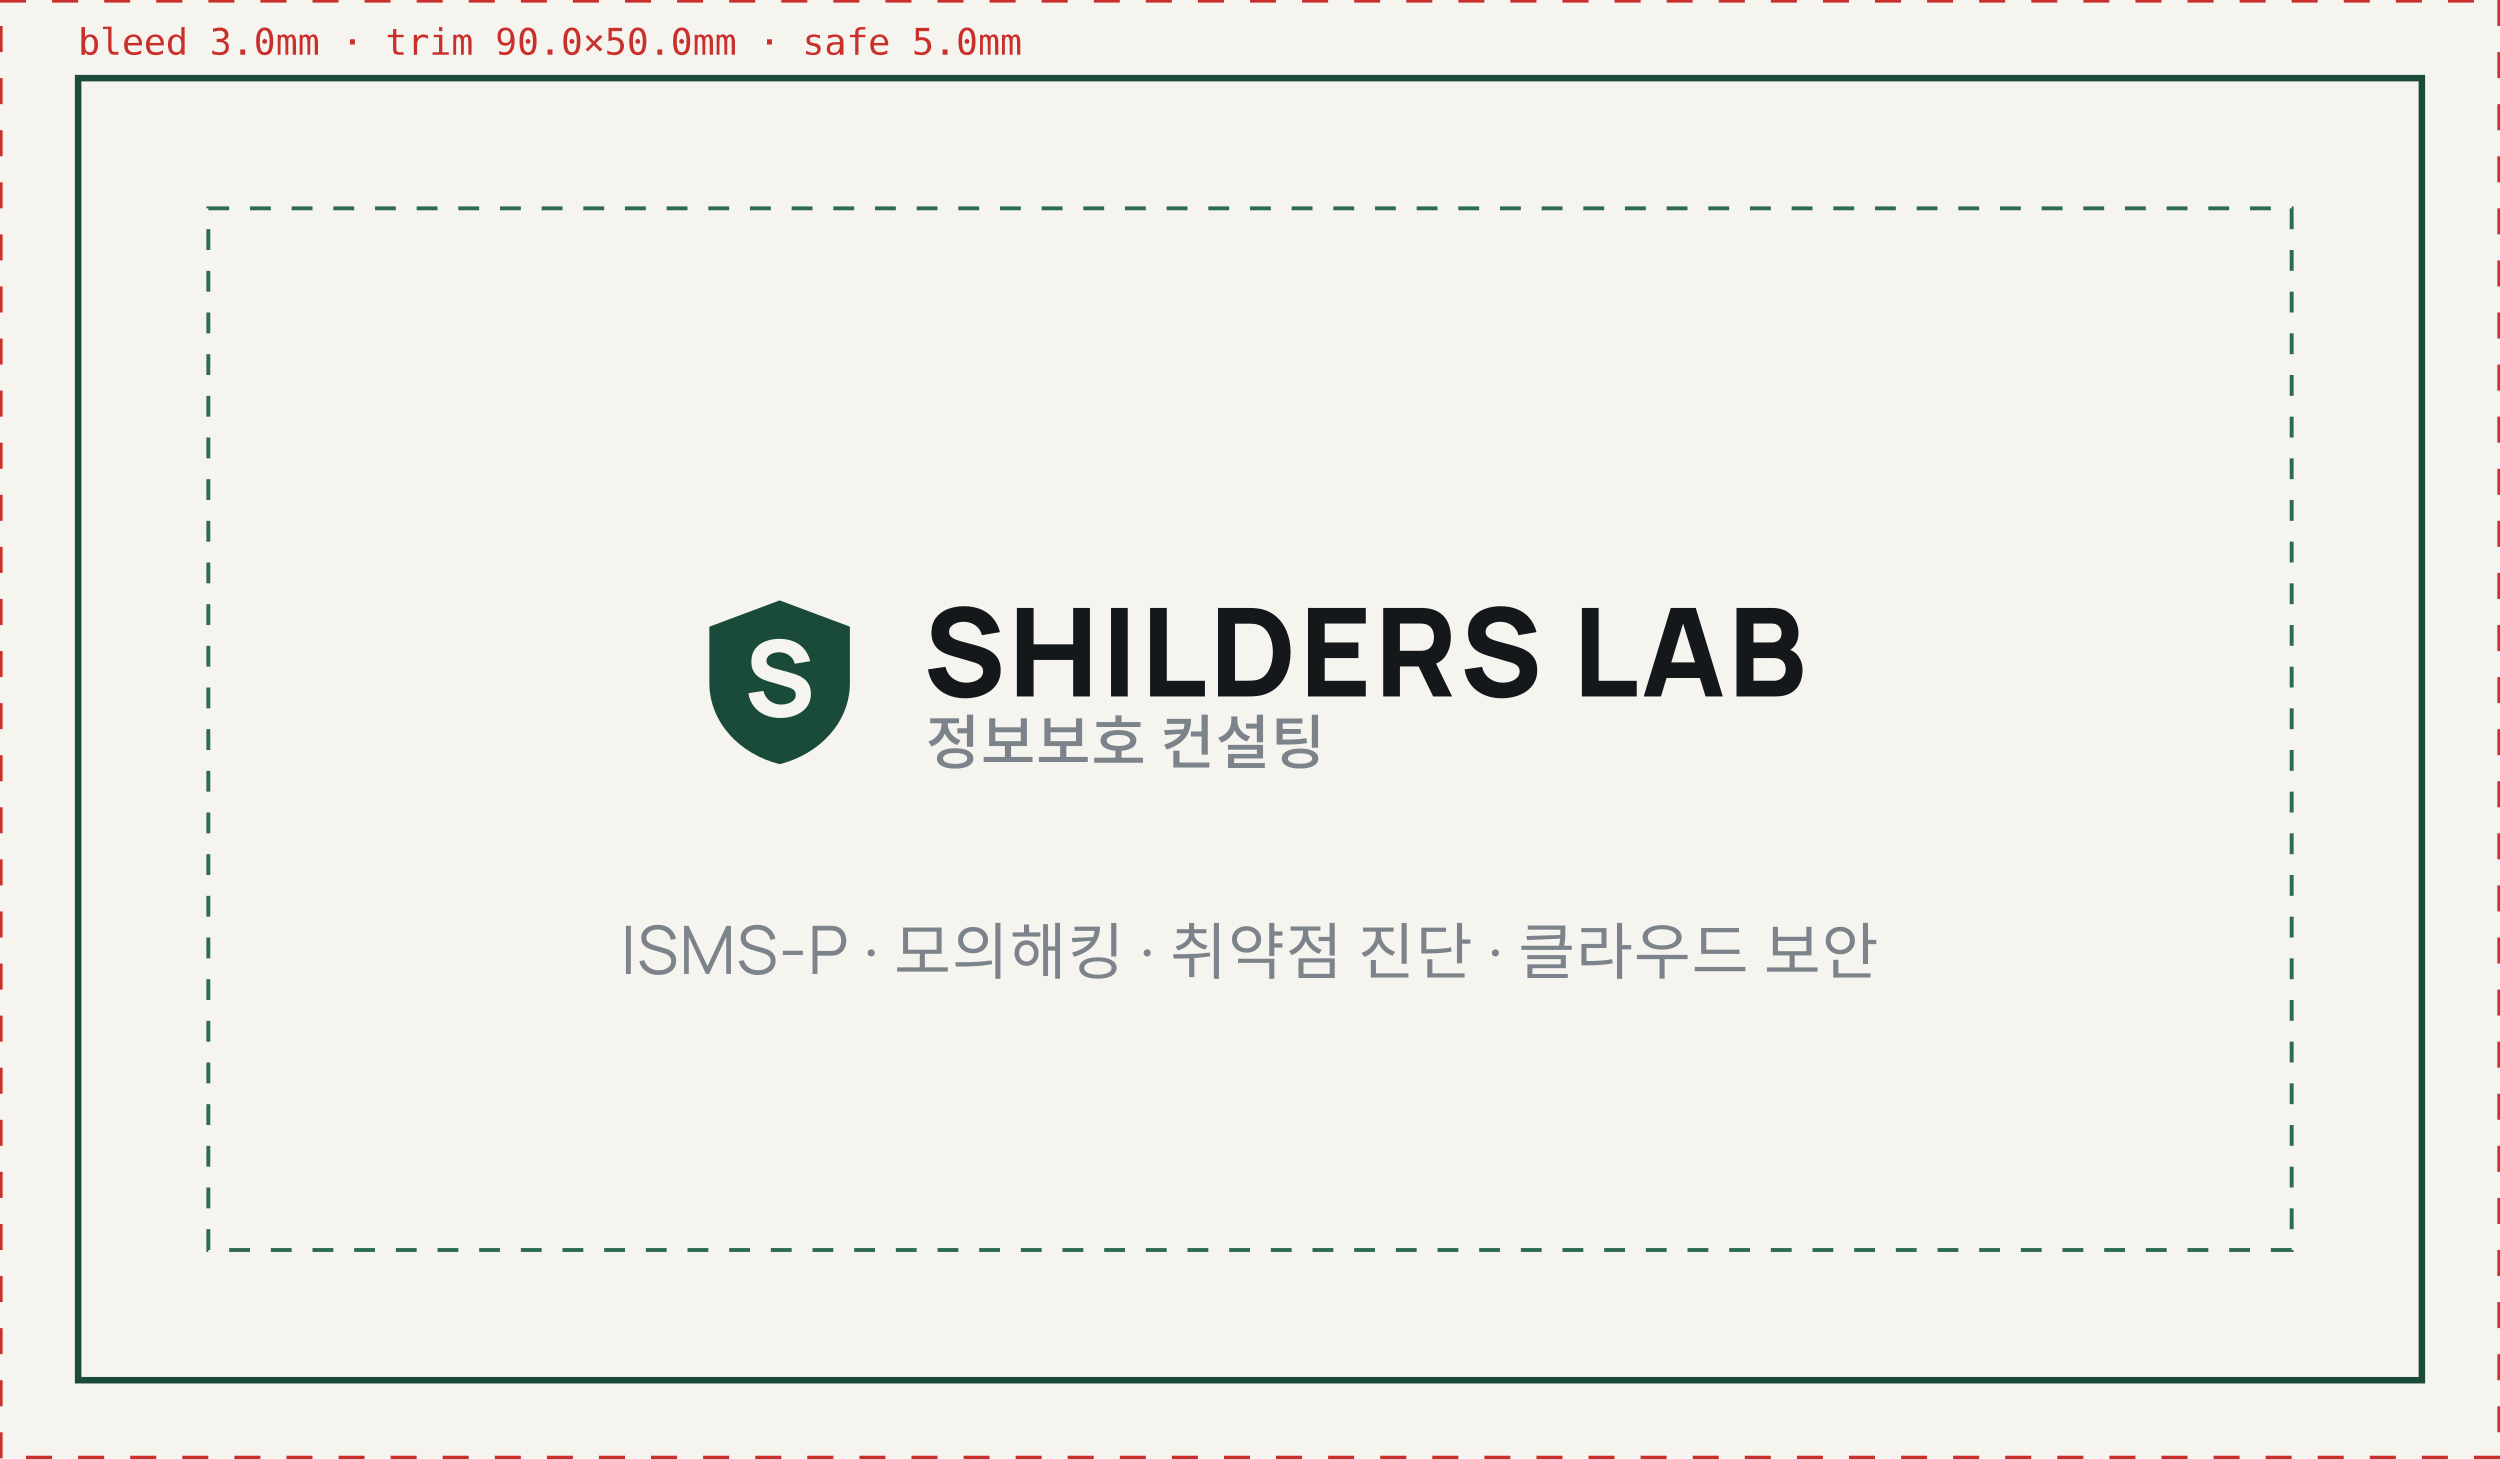
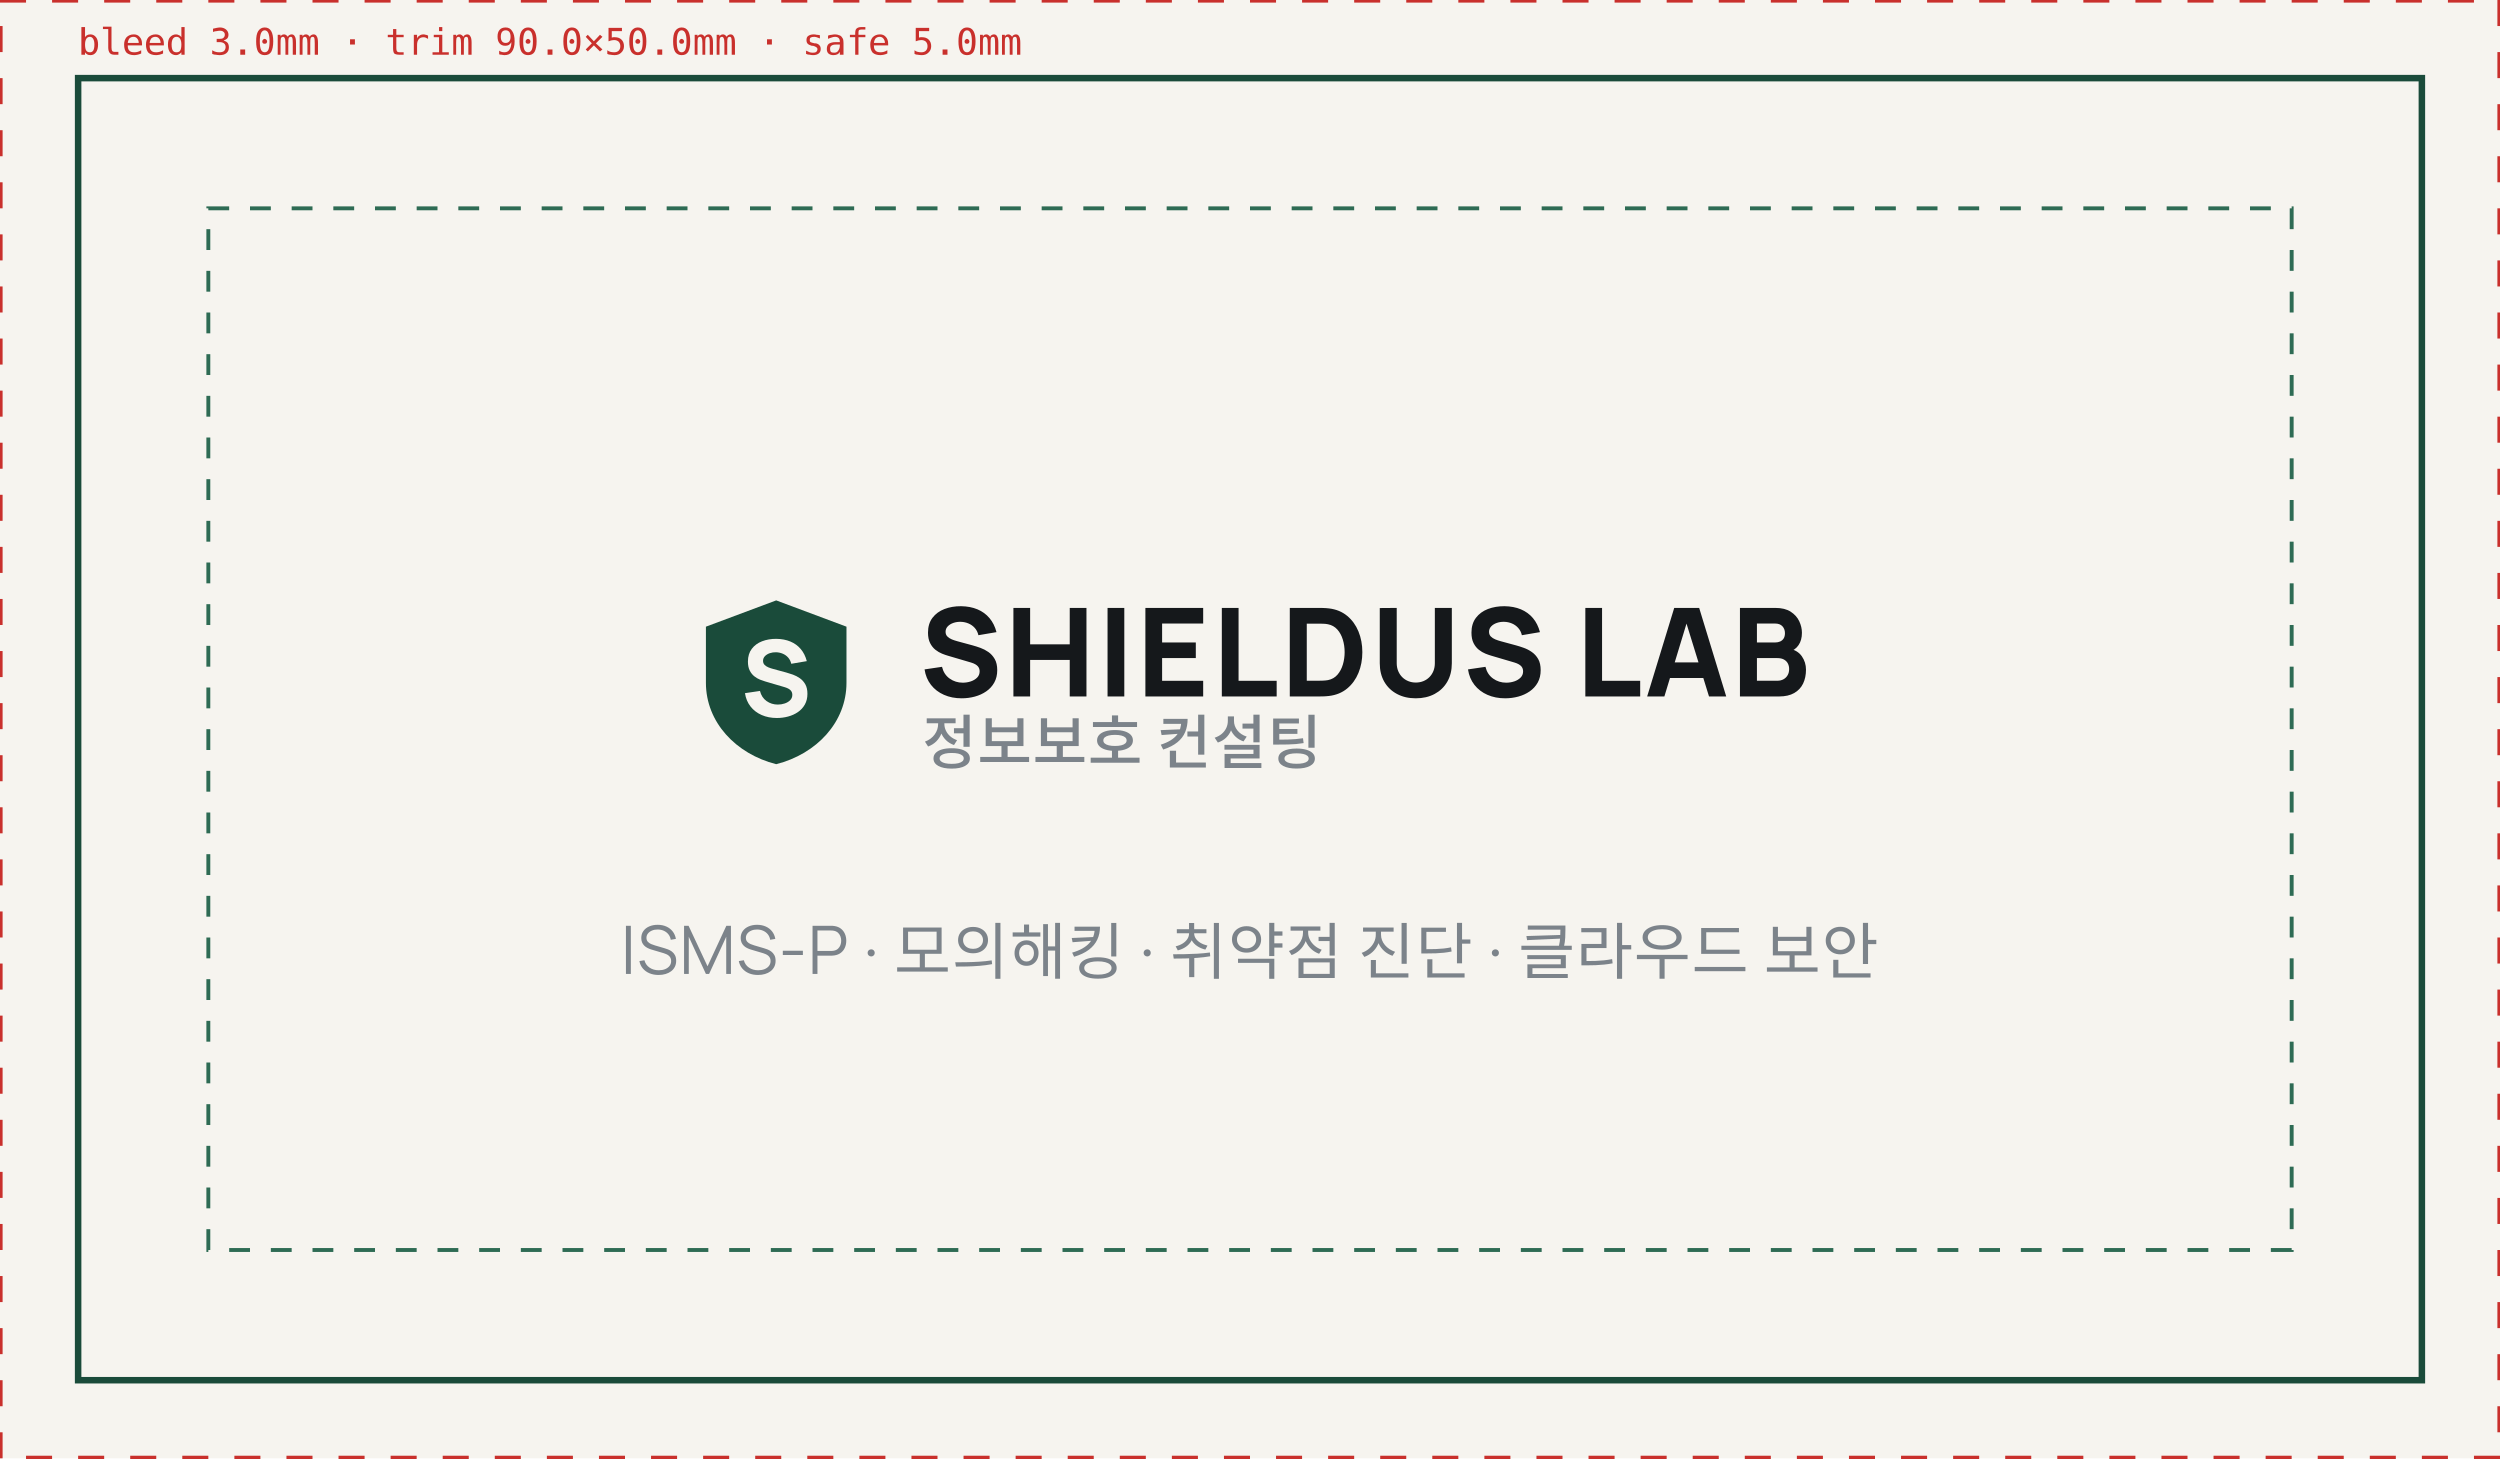
<svg xmlns="http://www.w3.org/2000/svg" width="96.0mm" height="56.0mm" viewBox="0 0 96.0 56.0">
  <rect width="96.0" height="56.0" fill="#F6F4EF" />
-   <g transform="translate(26.538 22.800) scale(0.10625)">
+   <g transform="translate(26.406 22.800) scale(0.10625)">
    <path d="M32 2.4 L57.4 11.9 V32.2 C57.4 46.4 46.6 57.9 32 61.6 C17.4 57.9 6.6 46.4 6.6 32.2 V11.9 Z M32.248 44.904Q29.193 44.904 26.739 43.825Q24.285 42.746 22.709 40.731Q21.134 38.717 20.714 35.928L26.137 35.126Q26.710 37.494 28.505 38.774Q30.300 40.053 32.592 40.053Q33.872 40.053 35.075 39.652Q36.278 39.251 37.051 38.468Q37.825 37.685 37.825 36.539Q37.825 36.119 37.701 35.728Q37.576 35.336 37.290 34.993Q37.003 34.649 36.478 34.343Q35.953 34.038 35.151 33.789L28.009 31.689Q27.207 31.460 26.147 31.039Q25.087 30.619 24.094 29.836Q23.101 29.053 22.442 27.764Q21.783 26.475 21.783 24.508Q21.783 21.739 23.177 19.906Q24.571 18.072 26.901 17.175Q29.231 16.277 32.057 16.296Q34.903 16.335 37.137 17.270Q39.372 18.206 40.880 19.992Q42.389 21.777 43.057 24.355L37.443 25.310Q37.137 23.973 36.316 23.057Q35.495 22.140 34.359 21.663Q33.222 21.185 31.981 21.147Q30.759 21.109 29.680 21.481Q28.601 21.854 27.923 22.560Q27.245 23.267 27.245 24.241Q27.245 25.138 27.799 25.702Q28.352 26.265 29.193 26.609Q30.033 26.953 30.911 27.182L35.686 28.480Q36.755 28.767 38.054 29.235Q39.352 29.703 40.546 30.533Q41.740 31.364 42.513 32.720Q43.286 34.076 43.286 36.157Q43.286 38.373 42.360 40.025Q41.434 41.677 39.868 42.756Q38.302 43.835 36.326 44.369Q34.349 44.904 32.248 44.904Z" fill="#1A4B3A" fill-rule="evenodd" />
  </g>
-   <path d="M37.061 26.815Q36.684 26.815 36.380 26.681Q36.077 26.548 35.882 26.299Q35.687 26.050 35.635 25.705L36.306 25.606Q36.377 25.899 36.599 26.057Q36.821 26.215 37.104 26.215Q37.262 26.215 37.411 26.166Q37.560 26.116 37.655 26.019Q37.751 25.922 37.751 25.781Q37.751 25.729 37.736 25.680Q37.720 25.632 37.685 25.589Q37.649 25.547 37.584 25.509Q37.520 25.471 37.420 25.441L36.537 25.181Q36.438 25.153 36.307 25.101Q36.176 25.049 36.053 24.952Q35.931 24.855 35.849 24.696Q35.768 24.536 35.768 24.293Q35.768 23.951 35.940 23.724Q36.112 23.497 36.400 23.386Q36.688 23.276 37.038 23.278Q37.390 23.283 37.666 23.398Q37.942 23.514 38.129 23.735Q38.315 23.956 38.398 24.274L37.704 24.392Q37.666 24.227 37.564 24.114Q37.463 24.000 37.322 23.941Q37.182 23.882 37.028 23.878Q36.877 23.873 36.744 23.919Q36.611 23.965 36.527 24.052Q36.443 24.140 36.443 24.260Q36.443 24.371 36.511 24.441Q36.580 24.510 36.684 24.553Q36.788 24.595 36.896 24.624L37.486 24.784Q37.619 24.820 37.779 24.878Q37.940 24.935 38.087 25.038Q38.235 25.141 38.331 25.308Q38.426 25.476 38.426 25.733Q38.426 26.007 38.312 26.212Q38.197 26.416 38.004 26.549Q37.810 26.683 37.566 26.749Q37.321 26.815 37.061 26.815Z M39.048 26.744V23.344H39.690V24.742H41.210V23.344H41.853V26.744H41.210V25.341H39.690V26.744Z M42.663 26.744V23.344H43.305V26.744Z M44.163 26.744V23.344H44.805V26.144H46.269V26.744Z M46.772 26.744V23.344H47.873Q47.913 23.344 48.038 23.346Q48.163 23.349 48.279 23.363Q48.689 23.412 48.975 23.649Q49.261 23.885 49.410 24.248Q49.558 24.612 49.558 25.044Q49.558 25.476 49.410 25.840Q49.261 26.203 48.975 26.439Q48.689 26.676 48.279 26.725Q48.163 26.739 48.038 26.742Q47.913 26.744 47.873 26.744ZM47.424 26.140H47.873Q47.936 26.140 48.045 26.136Q48.154 26.132 48.241 26.116Q48.463 26.071 48.603 25.908Q48.744 25.745 48.811 25.516Q48.878 25.287 48.878 25.044Q48.878 24.789 48.809 24.560Q48.739 24.331 48.597 24.173Q48.456 24.015 48.241 23.972Q48.154 23.953 48.045 23.951Q47.936 23.948 47.873 23.948H47.424Z M50.227 26.744V23.344H52.446V23.944H50.869V24.671H52.163V25.271H50.869V26.144H52.446V26.744Z M53.115 26.744V23.344H54.551Q54.600 23.344 54.684 23.348Q54.768 23.351 54.834 23.363Q55.139 23.410 55.333 23.564Q55.528 23.717 55.620 23.950Q55.712 24.182 55.712 24.468Q55.712 24.895 55.500 25.199Q55.287 25.502 54.834 25.573L54.551 25.592H53.757V26.744ZM55.032 26.744 54.362 25.360 55.023 25.233 55.760 26.744ZM53.757 24.992H54.522Q54.572 24.992 54.631 24.987Q54.690 24.983 54.740 24.968Q54.869 24.933 54.940 24.849Q55.011 24.765 55.038 24.663Q55.065 24.560 55.065 24.468Q55.065 24.376 55.038 24.273Q55.011 24.170 54.940 24.087Q54.869 24.003 54.740 23.967Q54.690 23.953 54.631 23.948Q54.572 23.944 54.522 23.944H53.757Z M57.665 26.815Q57.288 26.815 56.984 26.681Q56.681 26.548 56.486 26.299Q56.291 26.050 56.239 25.705L56.910 25.606Q56.981 25.899 57.203 26.057Q57.425 26.215 57.708 26.215Q57.866 26.215 58.015 26.166Q58.164 26.116 58.259 26.019Q58.355 25.922 58.355 25.781Q58.355 25.729 58.340 25.680Q58.324 25.632 58.289 25.589Q58.253 25.547 58.188 25.509Q58.124 25.471 58.024 25.441L57.141 25.181Q57.042 25.153 56.911 25.101Q56.780 25.049 56.657 24.952Q56.535 24.855 56.453 24.696Q56.372 24.536 56.372 24.293Q56.372 23.951 56.544 23.724Q56.716 23.497 57.004 23.386Q57.292 23.276 57.642 23.278Q57.994 23.283 58.270 23.398Q58.546 23.514 58.733 23.735Q58.919 23.956 59.002 24.274L58.308 24.392Q58.270 24.227 58.168 24.114Q58.067 24.000 57.926 23.941Q57.786 23.882 57.632 23.878Q57.481 23.873 57.348 23.919Q57.215 23.965 57.131 24.052Q57.047 24.140 57.047 24.260Q57.047 24.371 57.115 24.441Q57.184 24.510 57.288 24.553Q57.392 24.595 57.500 24.624L58.090 24.784Q58.223 24.820 58.383 24.878Q58.544 24.935 58.691 25.038Q58.839 25.141 58.935 25.308Q59.030 25.476 59.030 25.733Q59.030 26.007 58.916 26.212Q58.801 26.416 58.608 26.549Q58.414 26.683 58.170 26.749Q57.925 26.815 57.665 26.815Z M60.745 26.744V23.344H61.388V26.144H62.851V26.744Z M63.119 26.744 64.158 23.344H65.116L66.155 26.744H65.494L64.568 23.745H64.691L63.780 26.744ZM63.742 26.036V25.436H65.536V26.036Z M66.682 26.744V23.344H68.042Q68.406 23.344 68.630 23.489Q68.854 23.634 68.958 23.854Q69.062 24.074 69.062 24.298Q69.062 24.584 68.933 24.772Q68.805 24.961 68.580 25.025V24.907Q68.899 24.973 69.059 25.202Q69.218 25.431 69.218 25.715Q69.218 26.019 69.106 26.251Q68.994 26.482 68.765 26.613Q68.536 26.744 68.188 26.744ZM67.334 26.140H68.122Q68.252 26.140 68.354 26.084Q68.455 26.029 68.513 25.928Q68.571 25.828 68.571 25.691Q68.571 25.571 68.521 25.476Q68.472 25.382 68.371 25.326Q68.271 25.271 68.122 25.271H67.334ZM67.334 24.671H68.033Q68.141 24.671 68.226 24.633Q68.311 24.595 68.361 24.516Q68.410 24.437 68.410 24.312Q68.410 24.156 68.314 24.050Q68.217 23.944 68.033 23.944H67.334Z" fill="#15181B" />
-   <path d="M36.764 27.964H37.199V28.159H36.764ZM37.129 27.444H37.368V28.676H37.129ZM36.678 28.732Q36.895 28.732 37.051 28.778Q37.207 28.824 37.291 28.912Q37.376 28.999 37.376 29.124Q37.376 29.310 37.189 29.413Q37.002 29.515 36.678 29.515Q36.353 29.515 36.166 29.413Q35.978 29.310 35.978 29.124Q35.978 28.999 36.063 28.912Q36.147 28.824 36.305 28.778Q36.462 28.732 36.678 28.732ZM36.678 28.914Q36.531 28.914 36.427 28.938Q36.324 28.963 36.269 29.009Q36.215 29.055 36.215 29.124Q36.215 29.191 36.269 29.237Q36.324 29.284 36.427 29.308Q36.531 29.332 36.678 29.332Q36.824 29.332 36.927 29.308Q37.030 29.284 37.085 29.237Q37.139 29.191 37.139 29.124Q37.139 29.055 37.085 29.009Q37.030 28.963 36.927 28.938Q36.824 28.914 36.678 28.914ZM36.156 27.651H36.351V27.803Q36.351 27.996 36.282 28.168Q36.214 28.340 36.084 28.470Q35.955 28.599 35.771 28.666L35.650 28.477Q35.772 28.435 35.866 28.364Q35.960 28.293 36.025 28.203Q36.090 28.113 36.123 28.010Q36.156 27.908 36.156 27.803ZM36.205 27.651H36.397V27.802Q36.397 27.930 36.453 28.052Q36.509 28.175 36.619 28.271Q36.728 28.368 36.884 28.423L36.766 28.610Q36.587 28.547 36.462 28.425Q36.336 28.303 36.271 28.142Q36.205 27.980 36.205 27.802ZM35.719 27.583H36.828V27.774H35.719Z M37.772 29.067H39.649V29.262H37.772ZM38.589 28.594H38.825V29.118H38.589ZM37.983 27.582H38.219V27.929H39.198V27.582H39.433V28.650H37.983ZM38.219 28.119V28.459H39.198V28.119Z M39.894 29.067H41.771V29.262H39.894ZM40.710 28.594H40.947V29.118H40.710ZM40.104 27.582H40.340V27.929H41.319V27.582H41.554V28.650H40.104ZM40.340 28.119V28.459H41.319V28.119Z M42.102 27.727H43.795V27.918H42.102ZM42.015 29.095H43.892V29.289H42.015ZM42.831 28.791H43.068V29.171H42.831ZM42.948 28.034Q43.160 28.034 43.315 28.081Q43.469 28.129 43.553 28.217Q43.636 28.306 43.636 28.432Q43.636 28.558 43.553 28.648Q43.469 28.738 43.315 28.785Q43.160 28.833 42.947 28.833Q42.736 28.833 42.581 28.785Q42.427 28.738 42.343 28.648Q42.260 28.558 42.260 28.432Q42.260 28.306 42.343 28.217Q42.427 28.129 42.581 28.081Q42.736 28.034 42.948 28.034ZM42.948 28.219Q42.807 28.219 42.707 28.244Q42.606 28.269 42.553 28.316Q42.500 28.363 42.500 28.433Q42.500 28.501 42.553 28.548Q42.606 28.596 42.707 28.620Q42.807 28.645 42.948 28.645Q43.090 28.645 43.189 28.620Q43.288 28.596 43.342 28.548Q43.395 28.501 43.395 28.433Q43.395 28.363 43.342 28.316Q43.288 28.269 43.189 28.244Q43.090 28.219 42.948 28.219ZM42.831 27.471H43.068V27.845H42.831Z M45.729 28.088H46.175V28.282H45.729ZM45.492 27.605H45.737Q45.737 27.885 45.644 28.109Q45.551 28.334 45.345 28.502Q45.139 28.671 44.799 28.783L44.705 28.596Q44.927 28.525 45.078 28.432Q45.229 28.340 45.320 28.226Q45.411 28.112 45.452 27.979Q45.492 27.846 45.492 27.696ZM44.806 27.605H45.640V27.797H44.806ZM45.506 28.003V28.168L44.737 28.226L44.702 28.037ZM46.141 27.443H46.379V28.978H46.141ZM45.055 29.281H46.438V29.474H45.055ZM45.055 28.827H45.293V29.400H45.055Z M47.844 27.786H48.366V27.978H47.844ZM48.262 27.444H48.501V28.505H48.262ZM47.151 28.602H48.501V29.126H47.390V29.415H47.156V28.951H48.266V28.788H47.151ZM47.156 29.303H48.570V29.490H47.156ZM47.281 27.509H47.474V27.682Q47.474 27.874 47.407 28.041Q47.339 28.208 47.212 28.330Q47.084 28.452 46.899 28.514L46.776 28.328Q46.939 28.274 47.051 28.177Q47.164 28.079 47.222 27.952Q47.281 27.824 47.281 27.682ZM47.325 27.509H47.517V27.682Q47.517 27.779 47.550 27.871Q47.582 27.963 47.645 28.044Q47.708 28.125 47.799 28.187Q47.890 28.248 48.007 28.286L47.883 28.470Q47.707 28.410 47.582 28.293Q47.457 28.176 47.391 28.019Q47.325 27.862 47.325 27.682Z M49.021 28.402H49.193Q49.413 28.402 49.577 28.398Q49.741 28.395 49.882 28.382Q50.023 28.370 50.167 28.348L50.191 28.535Q50.043 28.559 49.898 28.572Q49.754 28.584 49.585 28.588Q49.416 28.592 49.193 28.592H49.021ZM49.021 27.591H50.012V27.781H49.257V28.487H49.021ZM49.182 27.994H49.953V28.180H49.182ZM50.374 27.445H50.613V28.713H50.374ZM49.921 28.744Q50.139 28.744 50.296 28.790Q50.453 28.836 50.538 28.921Q50.623 29.006 50.623 29.128Q50.623 29.311 50.435 29.412Q50.247 29.513 49.921 29.513Q49.595 29.513 49.408 29.412Q49.221 29.311 49.221 29.128Q49.221 28.946 49.408 28.845Q49.595 28.744 49.921 28.744ZM49.921 28.928Q49.775 28.928 49.670 28.951Q49.565 28.974 49.511 29.019Q49.457 29.063 49.457 29.128Q49.457 29.193 49.511 29.238Q49.565 29.283 49.670 29.306Q49.775 29.329 49.921 29.329Q50.069 29.329 50.173 29.306Q50.276 29.283 50.331 29.238Q50.386 29.193 50.386 29.128Q50.386 29.063 50.331 29.019Q50.276 28.974 50.173 28.951Q50.069 28.928 49.921 28.928Z" fill="#7C838A" />
+   <path d="M36.929 26.815Q36.551 26.815 36.248 26.681Q35.944 26.548 35.750 26.299Q35.555 26.050 35.503 25.705L36.173 25.606Q36.244 25.899 36.466 26.057Q36.688 26.215 36.971 26.215Q37.130 26.215 37.278 26.166Q37.427 26.116 37.523 26.019Q37.618 25.922 37.618 25.781Q37.618 25.729 37.603 25.680Q37.588 25.632 37.552 25.589Q37.517 25.547 37.452 25.509Q37.387 25.471 37.288 25.441L36.405 25.181Q36.306 25.153 36.175 25.101Q36.044 25.049 35.921 24.952Q35.798 24.855 35.717 24.696Q35.635 24.536 35.635 24.293Q35.635 23.951 35.807 23.724Q35.980 23.497 36.268 23.386Q36.556 23.276 36.905 23.278Q37.257 23.283 37.533 23.398Q37.810 23.514 37.996 23.735Q38.183 23.956 38.265 24.274L37.571 24.392Q37.533 24.227 37.432 24.114Q37.330 24.000 37.190 23.941Q37.049 23.882 36.896 23.878Q36.745 23.873 36.611 23.919Q36.478 23.965 36.394 24.052Q36.310 24.140 36.310 24.260Q36.310 24.371 36.379 24.441Q36.447 24.510 36.551 24.553Q36.655 24.595 36.764 24.624L37.354 24.784Q37.486 24.820 37.647 24.878Q37.807 24.935 37.955 25.038Q38.102 25.141 38.198 25.308Q38.294 25.476 38.294 25.733Q38.294 26.007 38.179 26.212Q38.065 26.416 37.871 26.549Q37.677 26.683 37.433 26.749Q37.189 26.815 36.929 26.815Z M38.915 26.744V23.344H39.557V24.742H41.078V23.344H41.720V26.744H41.078V25.341H39.557V26.744Z M42.530 26.744V23.344H43.173V26.744Z M43.983 26.744V23.344H46.202V23.944H44.625V24.671H45.919V25.271H44.625V26.144H46.202V26.744Z M46.918 26.744V23.344H47.561V26.144H49.024V26.744Z M49.528 26.744V23.344H50.628Q50.668 23.344 50.793 23.346Q50.919 23.349 51.034 23.363Q51.445 23.412 51.731 23.649Q52.016 23.885 52.165 24.248Q52.314 24.612 52.314 25.044Q52.314 25.476 52.165 25.840Q52.016 26.203 51.731 26.439Q51.445 26.676 51.034 26.725Q50.919 26.739 50.793 26.742Q50.668 26.744 50.628 26.744ZM50.180 26.140H50.628Q50.692 26.140 50.801 26.136Q50.909 26.132 50.996 26.116Q51.218 26.071 51.359 25.908Q51.499 25.745 51.567 25.516Q51.634 25.287 51.634 25.044Q51.634 24.789 51.564 24.560Q51.495 24.331 51.353 24.173Q51.211 24.015 50.996 23.972Q50.909 23.953 50.801 23.951Q50.692 23.948 50.628 23.948H50.180Z M54.366 26.815Q53.955 26.815 53.644 26.648Q53.332 26.482 53.157 26.180Q52.983 25.877 52.983 25.469V23.349L53.634 23.344V25.464Q53.634 25.632 53.691 25.769Q53.748 25.906 53.848 26.005Q53.948 26.104 54.082 26.157Q54.215 26.210 54.366 26.210Q54.522 26.210 54.656 26.156Q54.789 26.102 54.888 26.003Q54.987 25.903 55.043 25.767Q55.098 25.630 55.098 25.464V23.344H55.750V25.469Q55.750 25.877 55.575 26.180Q55.400 26.482 55.089 26.648Q54.777 26.815 54.366 26.815Z M57.797 26.815Q57.420 26.815 57.116 26.681Q56.813 26.548 56.618 26.299Q56.423 26.050 56.371 25.705L57.042 25.606Q57.113 25.899 57.335 26.057Q57.557 26.215 57.840 26.215Q57.998 26.215 58.147 26.166Q58.296 26.116 58.391 26.019Q58.487 25.922 58.487 25.781Q58.487 25.729 58.472 25.680Q58.456 25.632 58.421 25.589Q58.385 25.547 58.320 25.509Q58.255 25.471 58.156 25.441L57.273 25.181Q57.174 25.153 57.043 25.101Q56.912 25.049 56.789 24.952Q56.666 24.855 56.585 24.696Q56.504 24.536 56.504 24.293Q56.504 23.951 56.676 23.724Q56.848 23.497 57.136 23.386Q57.424 23.276 57.774 23.278Q58.126 23.283 58.402 23.398Q58.678 23.514 58.865 23.735Q59.051 23.956 59.134 24.274L58.440 24.392Q58.402 24.227 58.300 24.114Q58.199 24.000 58.058 23.941Q57.918 23.882 57.764 23.878Q57.613 23.873 57.480 23.919Q57.346 23.965 57.263 24.052Q57.179 24.140 57.179 24.260Q57.179 24.371 57.247 24.441Q57.316 24.510 57.420 24.553Q57.524 24.595 57.632 24.624L58.222 24.784Q58.355 24.820 58.515 24.878Q58.676 24.935 58.823 25.038Q58.971 25.141 59.067 25.308Q59.162 25.476 59.162 25.733Q59.162 26.007 59.048 26.212Q58.933 26.416 58.740 26.549Q58.546 26.683 58.302 26.749Q58.057 26.815 57.797 26.815Z M60.877 26.744V23.344H61.519V26.144H62.983V26.744Z M63.251 26.744 64.290 23.344H65.248L66.287 26.744H65.626L64.700 23.745H64.823L63.912 26.744ZM63.874 26.036V25.436H65.668V26.036Z M66.814 26.744V23.344H68.174Q68.538 23.344 68.762 23.489Q68.986 23.634 69.090 23.854Q69.194 24.074 69.194 24.298Q69.194 24.584 69.065 24.772Q68.937 24.961 68.712 25.025V24.907Q69.031 24.973 69.191 25.202Q69.350 25.431 69.350 25.715Q69.350 26.019 69.238 26.251Q69.126 26.482 68.897 26.613Q68.668 26.744 68.320 26.744ZM67.466 26.140H68.254Q68.384 26.140 68.486 26.084Q68.587 26.029 68.645 25.928Q68.703 25.828 68.703 25.691Q68.703 25.571 68.653 25.476Q68.604 25.382 68.503 25.326Q68.403 25.271 68.254 25.271H67.466ZM67.466 24.671H68.165Q68.273 24.671 68.358 24.633Q68.443 24.595 68.493 24.516Q68.542 24.437 68.542 24.312Q68.542 24.156 68.446 24.050Q68.349 23.944 68.165 23.944H67.466Z" fill="#15181B" />
+   <path d="M36.632 27.964H37.066V28.159H36.632ZM36.997 27.444H37.235V28.676H36.997ZM36.545 28.732Q36.762 28.732 36.918 28.778Q37.074 28.824 37.159 28.912Q37.243 28.999 37.243 29.124Q37.243 29.310 37.056 29.413Q36.869 29.515 36.545 29.515Q36.221 29.515 36.033 29.413Q35.846 29.310 35.846 29.124Q35.846 28.999 35.930 28.912Q36.015 28.824 36.172 28.778Q36.329 28.732 36.545 28.732ZM36.545 28.914Q36.398 28.914 36.295 28.938Q36.192 28.963 36.137 29.009Q36.082 29.055 36.082 29.124Q36.082 29.191 36.137 29.237Q36.192 29.284 36.295 29.308Q36.398 29.332 36.545 29.332Q36.692 29.332 36.795 29.308Q36.897 29.284 36.952 29.237Q37.007 29.191 37.007 29.124Q37.007 29.055 36.952 29.009Q36.897 28.963 36.795 28.938Q36.692 28.914 36.545 28.914ZM36.024 27.651H36.218V27.803Q36.218 27.996 36.150 28.168Q36.081 28.340 35.952 28.470Q35.822 28.599 35.639 28.666L35.518 28.477Q35.639 28.435 35.733 28.364Q35.827 28.293 35.892 28.203Q35.957 28.113 35.991 28.010Q36.024 27.908 36.024 27.803ZM36.072 27.651H36.264V27.802Q36.264 27.930 36.321 28.052Q36.377 28.175 36.486 28.271Q36.596 28.368 36.752 28.423L36.634 28.610Q36.455 28.547 36.329 28.425Q36.204 28.303 36.138 28.142Q36.072 27.980 36.072 27.802ZM35.586 27.583H36.695V27.774H35.586Z M37.640 29.067H39.517V29.262H37.640ZM38.456 28.594H38.693V29.118H38.456ZM37.850 27.582H38.086V27.929H39.066V27.582H39.301V28.650H37.850ZM38.086 28.119V28.459H39.066V28.119Z M39.761 29.067H41.638V29.262H39.761ZM40.578 28.594H40.814V29.118H40.578ZM39.971 27.582H40.208V27.929H41.187V27.582H41.422V28.650H39.971ZM40.208 28.119V28.459H41.187V28.119Z M41.969 27.727H43.663V27.918H41.969ZM41.882 29.095H43.759V29.289H41.882ZM42.699 28.791H42.935V29.171H42.699ZM42.816 28.034Q43.028 28.034 43.182 28.081Q43.336 28.129 43.420 28.217Q43.504 28.306 43.504 28.432Q43.504 28.558 43.420 28.648Q43.336 28.738 43.182 28.785Q43.028 28.833 42.815 28.833Q42.603 28.833 42.449 28.785Q42.294 28.738 42.211 28.648Q42.127 28.558 42.127 28.432Q42.127 28.306 42.211 28.217Q42.294 28.129 42.449 28.081Q42.603 28.034 42.816 28.034ZM42.815 28.219Q42.675 28.219 42.574 28.244Q42.474 28.269 42.421 28.316Q42.368 28.363 42.368 28.433Q42.368 28.501 42.421 28.548Q42.474 28.596 42.574 28.620Q42.675 28.645 42.815 28.645Q42.957 28.645 43.057 28.620Q43.156 28.596 43.209 28.548Q43.262 28.501 43.262 28.433Q43.262 28.363 43.209 28.316Q43.156 28.269 43.057 28.244Q42.957 28.219 42.815 28.219ZM42.699 27.471H42.935V27.845H42.699Z M45.596 28.088H46.043V28.282H45.596ZM45.360 27.605H45.605Q45.605 27.885 45.512 28.109Q45.419 28.334 45.213 28.502Q45.007 28.671 44.667 28.783L44.573 28.596Q44.794 28.525 44.945 28.432Q45.096 28.340 45.187 28.226Q45.279 28.112 45.319 27.979Q45.360 27.846 45.360 27.696ZM44.673 27.605H45.508V27.797H44.673ZM45.374 28.003V28.168L44.605 28.226L44.569 28.037ZM46.008 27.443H46.247V28.978H46.008ZM44.922 29.281H46.305V29.474H44.922ZM44.922 28.827H45.161V29.400H44.922Z M47.712 27.786H48.233V27.978H47.712ZM48.130 27.444H48.368V28.505H48.130ZM47.019 28.602H48.368V29.126H47.257V29.415H47.023V28.951H48.133V28.788H47.019ZM47.023 29.303H48.437V29.490H47.023ZM47.149 27.509H47.342V27.682Q47.342 27.874 47.274 28.041Q47.207 28.208 47.079 28.330Q46.951 28.452 46.766 28.514L46.643 28.328Q46.806 28.274 46.919 28.177Q47.031 28.079 47.090 27.952Q47.149 27.824 47.149 27.682ZM47.193 27.509H47.385V27.682Q47.385 27.779 47.417 27.871Q47.450 27.963 47.513 28.044Q47.576 28.125 47.667 28.187Q47.758 28.248 47.874 28.286L47.751 28.470Q47.575 28.410 47.450 28.293Q47.324 28.176 47.259 28.019Q47.193 27.862 47.193 27.682Z M48.889 28.402H49.061Q49.280 28.402 49.444 28.398Q49.609 28.395 49.750 28.382Q49.890 28.370 50.035 28.348L50.059 28.535Q49.910 28.559 49.766 28.572Q49.621 28.584 49.453 28.588Q49.284 28.592 49.061 28.592H48.889ZM48.889 27.591H49.879V27.781H49.125V28.487H48.889ZM49.050 27.994H49.821V28.180H49.050ZM50.242 27.445H50.481V28.713H50.242ZM49.789 28.744Q50.006 28.744 50.164 28.790Q50.321 28.836 50.406 28.921Q50.491 29.006 50.491 29.128Q50.491 29.311 50.303 29.412Q50.115 29.513 49.789 29.513Q49.463 29.513 49.275 29.412Q49.088 29.311 49.088 29.128Q49.088 28.946 49.275 28.845Q49.463 28.744 49.789 28.744ZM49.789 28.928Q49.642 28.928 49.537 28.951Q49.433 28.974 49.379 29.019Q49.324 29.063 49.324 29.128Q49.324 29.193 49.379 29.238Q49.433 29.283 49.537 29.306Q49.642 29.329 49.789 29.329Q49.937 29.329 50.040 29.306Q50.144 29.283 50.199 29.238Q50.253 29.193 50.253 29.128Q50.253 29.063 50.199 29.019Q50.144 28.974 50.040 28.951Q49.937 28.928 49.789 28.928Z" fill="#7C838A" />
  <path d="M24.036 37.400V35.550H24.224V37.400Z M25.289 37.439Q25.096 37.439 24.941 37.374Q24.786 37.309 24.685 37.189Q24.584 37.069 24.553 36.905L24.746 36.873Q24.792 37.053 24.941 37.155Q25.090 37.258 25.297 37.258Q25.434 37.258 25.541 37.215Q25.648 37.171 25.710 37.092Q25.772 37.012 25.772 36.903Q25.772 36.831 25.746 36.781Q25.720 36.730 25.678 36.696Q25.636 36.662 25.586 36.640Q25.536 36.618 25.488 36.603L25.019 36.464Q24.935 36.439 24.862 36.401Q24.790 36.364 24.737 36.310Q24.684 36.257 24.654 36.185Q24.625 36.113 24.625 36.020Q24.625 35.864 24.707 35.750Q24.789 35.635 24.932 35.574Q25.075 35.512 25.257 35.512Q25.442 35.513 25.588 35.579Q25.734 35.644 25.829 35.765Q25.924 35.886 25.955 36.053L25.757 36.088Q25.738 35.968 25.668 35.879Q25.598 35.791 25.492 35.742Q25.385 35.694 25.256 35.693Q25.132 35.692 25.034 35.734Q24.937 35.776 24.880 35.848Q24.824 35.920 24.824 36.012Q24.824 36.106 24.876 36.163Q24.929 36.220 25.005 36.252Q25.081 36.284 25.153 36.305L25.515 36.411Q25.572 36.427 25.648 36.456Q25.724 36.484 25.797 36.537Q25.869 36.590 25.917 36.677Q25.965 36.763 25.965 36.895Q25.965 37.024 25.914 37.125Q25.863 37.227 25.772 37.296Q25.680 37.366 25.557 37.402Q25.434 37.439 25.289 37.439Z M26.268 37.400V35.550H26.441L27.169 37.105L27.892 35.550H28.068V37.398H27.887V35.971L27.229 37.400H27.107L26.449 35.971V37.400Z M29.107 37.439Q28.913 37.439 28.758 37.374Q28.604 37.309 28.503 37.189Q28.402 37.069 28.370 36.905L28.564 36.873Q28.610 37.053 28.759 37.155Q28.908 37.258 29.115 37.258Q29.251 37.258 29.359 37.215Q29.466 37.171 29.528 37.092Q29.590 37.012 29.590 36.903Q29.590 36.831 29.564 36.781Q29.538 36.730 29.496 36.696Q29.454 36.662 29.404 36.640Q29.354 36.618 29.306 36.603L28.837 36.464Q28.752 36.439 28.680 36.401Q28.608 36.364 28.555 36.310Q28.502 36.257 28.472 36.185Q28.442 36.113 28.442 36.020Q28.442 35.864 28.524 35.750Q28.607 35.635 28.750 35.574Q28.893 35.512 29.075 35.512Q29.260 35.513 29.406 35.579Q29.552 35.644 29.647 35.765Q29.742 35.886 29.772 36.053L29.575 36.088Q29.556 35.968 29.486 35.879Q29.416 35.791 29.309 35.742Q29.202 35.694 29.073 35.693Q28.949 35.692 28.852 35.734Q28.754 35.776 28.698 35.848Q28.642 35.920 28.642 36.012Q28.642 36.106 28.694 36.163Q28.746 36.220 28.823 36.252Q28.899 36.284 28.971 36.305L29.333 36.411Q29.390 36.427 29.466 36.456Q29.542 36.484 29.615 36.537Q29.687 36.590 29.735 36.677Q29.783 36.763 29.783 36.895Q29.783 37.024 29.732 37.125Q29.681 37.227 29.589 37.296Q29.498 37.366 29.375 37.402Q29.252 37.439 29.107 37.439Z M30.060 36.671V36.509H30.831V36.671Z M31.202 37.400V35.550H31.916Q31.943 35.550 31.977 35.552Q32.011 35.554 32.046 35.560Q32.191 35.583 32.291 35.661Q32.392 35.740 32.444 35.860Q32.497 35.980 32.497 36.124Q32.497 36.268 32.444 36.388Q32.392 36.508 32.291 36.586Q32.190 36.665 32.046 36.687Q32.011 36.693 31.977 36.695Q31.943 36.698 31.916 36.698H31.390V37.400ZM31.390 36.517H31.911Q31.934 36.517 31.965 36.514Q31.996 36.512 32.026 36.506Q32.120 36.486 32.182 36.428Q32.243 36.370 32.273 36.290Q32.302 36.210 32.302 36.124Q32.302 36.038 32.273 35.958Q32.243 35.878 32.182 35.820Q32.120 35.762 32.026 35.742Q31.996 35.735 31.965 35.733Q31.934 35.731 31.911 35.731H31.390Z M33.456 36.728Q33.398 36.728 33.357 36.688Q33.316 36.649 33.316 36.591Q33.316 36.531 33.357 36.492Q33.398 36.454 33.456 36.454Q33.511 36.454 33.550 36.492Q33.590 36.531 33.590 36.591Q33.590 36.649 33.550 36.688Q33.511 36.728 33.456 36.728Z M34.450 37.146H36.395V37.310H34.450ZM35.320 36.592H35.516V37.192H35.320ZM34.678 35.617H36.158V36.627H34.678ZM35.966 35.775H34.870V36.469H35.966Z M37.366 35.594Q37.533 35.594 37.662 35.658Q37.792 35.721 37.866 35.835Q37.940 35.949 37.940 36.100Q37.940 36.248 37.866 36.363Q37.792 36.478 37.662 36.542Q37.533 36.606 37.366 36.606Q37.199 36.606 37.069 36.542Q36.938 36.478 36.864 36.363Q36.790 36.248 36.790 36.100Q36.790 35.949 36.864 35.835Q36.938 35.721 37.069 35.658Q37.199 35.594 37.366 35.594ZM37.366 35.765Q37.255 35.765 37.168 35.807Q37.082 35.849 37.032 35.925Q36.982 36.000 36.982 36.100Q36.982 36.198 37.032 36.275Q37.082 36.352 37.168 36.394Q37.255 36.436 37.366 36.436Q37.476 36.436 37.562 36.394Q37.647 36.352 37.697 36.275Q37.747 36.198 37.747 36.100Q37.747 36.000 37.697 35.925Q37.647 35.849 37.562 35.807Q37.476 35.765 37.366 35.765ZM38.220 35.437H38.417V37.587H38.220ZM36.708 37.117 36.681 36.952Q36.878 36.952 37.113 36.948Q37.349 36.945 37.598 36.929Q37.848 36.914 38.081 36.878L38.097 37.023Q37.856 37.069 37.609 37.088Q37.361 37.108 37.131 37.113Q36.901 37.117 36.708 37.117Z M38.886 35.805H39.950V35.966H38.886ZM39.418 36.109Q39.553 36.109 39.657 36.172Q39.760 36.234 39.820 36.344Q39.880 36.454 39.880 36.598Q39.880 36.743 39.820 36.853Q39.760 36.964 39.657 37.026Q39.553 37.088 39.418 37.088Q39.286 37.088 39.182 37.026Q39.077 36.964 39.018 36.853Q38.958 36.743 38.958 36.598Q38.958 36.454 39.018 36.344Q39.077 36.234 39.182 36.172Q39.286 36.109 39.418 36.109ZM39.419 36.276Q39.337 36.276 39.273 36.317Q39.208 36.359 39.171 36.431Q39.134 36.503 39.134 36.598Q39.134 36.693 39.171 36.766Q39.208 36.840 39.273 36.881Q39.337 36.922 39.419 36.922Q39.502 36.922 39.566 36.881Q39.630 36.840 39.667 36.766Q39.704 36.693 39.704 36.598Q39.704 36.503 39.667 36.431Q39.630 36.359 39.566 36.317Q39.502 36.276 39.419 36.276ZM40.517 35.438H40.705V37.584H40.517ZM40.174 36.341H40.579V36.504H40.174ZM40.057 35.487H40.242V37.480H40.057ZM39.322 35.501H39.517V35.904H39.322Z M42.035 35.585H42.240Q42.240 35.862 42.134 36.085Q42.028 36.308 41.809 36.473Q41.589 36.638 41.245 36.740L41.170 36.581Q41.399 36.515 41.563 36.422Q41.726 36.330 41.831 36.213Q41.935 36.096 41.985 35.957Q42.035 35.819 42.035 35.663ZM41.262 35.585H42.142V35.745H41.262ZM42.008 35.981V36.119L41.187 36.181L41.155 36.019ZM42.670 35.441H42.867V36.729H42.670ZM42.159 36.760Q42.382 36.760 42.543 36.809Q42.704 36.858 42.792 36.949Q42.880 37.040 42.880 37.170Q42.880 37.300 42.792 37.392Q42.704 37.484 42.543 37.533Q42.382 37.581 42.159 37.581Q41.938 37.581 41.776 37.533Q41.614 37.484 41.527 37.392Q41.440 37.300 41.440 37.170Q41.440 37.040 41.527 36.949Q41.614 36.858 41.776 36.809Q41.938 36.760 42.159 36.760ZM42.159 36.916Q41.997 36.916 41.879 36.947Q41.762 36.977 41.698 37.033Q41.635 37.090 41.635 37.170Q41.635 37.249 41.698 37.307Q41.762 37.364 41.879 37.395Q41.997 37.426 42.159 37.426Q42.323 37.426 42.439 37.395Q42.556 37.364 42.619 37.307Q42.683 37.249 42.683 37.170Q42.683 37.090 42.619 37.033Q42.556 36.977 42.439 36.947Q42.323 36.916 42.159 36.916Z M44.056 36.728Q43.997 36.728 43.956 36.688Q43.915 36.649 43.915 36.591Q43.915 36.531 43.956 36.492Q43.997 36.454 44.056 36.454Q44.110 36.454 44.150 36.492Q44.189 36.531 44.189 36.591Q44.189 36.649 44.150 36.688Q44.110 36.728 44.056 36.728Z M45.660 35.813H45.821V35.843Q45.821 36.000 45.748 36.131Q45.674 36.263 45.541 36.356Q45.409 36.449 45.227 36.495L45.145 36.339Q45.299 36.303 45.415 36.230Q45.530 36.157 45.595 36.057Q45.660 35.957 45.660 35.843ZM45.695 35.813H45.856V35.843Q45.856 35.951 45.921 36.044Q45.985 36.137 46.100 36.206Q46.215 36.275 46.367 36.311L46.286 36.465Q46.108 36.421 45.975 36.332Q45.841 36.243 45.768 36.118Q45.695 35.993 45.695 35.843ZM45.190 35.681H46.327V35.837H45.190ZM45.659 35.443H45.856V35.786H45.659ZM45.663 36.666H45.861V37.522H45.663ZM46.612 35.440H46.807V37.585H46.612ZM45.071 36.810 45.046 36.644Q45.250 36.644 45.488 36.640Q45.727 36.637 45.977 36.622Q46.226 36.608 46.460 36.576L46.473 36.721Q46.233 36.761 45.985 36.780Q45.737 36.800 45.504 36.805Q45.271 36.810 45.071 36.810Z M48.875 35.765H49.246V35.930H48.875ZM48.875 36.224H49.246V36.389H48.875ZM48.737 35.439H48.934V36.713H48.737ZM47.540 36.815H48.934V37.585H48.737V36.974H47.540ZM47.867 35.566Q48.030 35.566 48.156 35.631Q48.282 35.696 48.355 35.810Q48.427 35.924 48.427 36.074Q48.427 36.225 48.355 36.339Q48.282 36.453 48.156 36.517Q48.030 36.581 47.867 36.581Q47.707 36.581 47.580 36.517Q47.453 36.453 47.381 36.339Q47.308 36.225 47.308 36.074Q47.308 35.924 47.381 35.810Q47.453 35.696 47.580 35.631Q47.707 35.566 47.867 35.566ZM47.867 35.734Q47.762 35.734 47.679 35.777Q47.596 35.820 47.548 35.897Q47.500 35.973 47.500 36.074Q47.500 36.175 47.548 36.252Q47.596 36.329 47.679 36.372Q47.762 36.416 47.867 36.416Q47.975 36.416 48.057 36.372Q48.140 36.329 48.188 36.252Q48.236 36.175 48.236 36.074Q48.236 35.973 48.188 35.897Q48.140 35.820 48.057 35.777Q47.975 35.734 47.867 35.734Z M50.633 35.975H51.109V36.138H50.633ZM51.056 35.439H51.254V36.694H51.056ZM49.861 36.799H51.254V37.556H49.861ZM51.061 36.955H50.055V37.396H51.061ZM50.035 35.642H50.197V35.816Q50.197 36.011 50.121 36.182Q50.046 36.354 49.911 36.481Q49.777 36.608 49.597 36.675L49.496 36.519Q49.616 36.475 49.714 36.404Q49.813 36.332 49.885 36.239Q49.958 36.145 49.996 36.038Q50.035 35.930 50.035 35.816ZM50.073 35.642H50.233V35.814Q50.233 35.952 50.298 36.082Q50.363 36.211 50.481 36.313Q50.598 36.414 50.753 36.470L50.654 36.626Q50.479 36.562 50.349 36.440Q50.218 36.317 50.146 36.156Q50.073 35.994 50.073 35.814ZM49.558 35.576H50.703V35.737H49.558Z M52.830 35.674H52.994V35.893Q52.994 36.090 52.918 36.259Q52.843 36.428 52.707 36.554Q52.571 36.680 52.390 36.746L52.288 36.590Q52.450 36.533 52.572 36.427Q52.693 36.322 52.762 36.184Q52.830 36.046 52.830 35.893ZM52.869 35.674H53.031V35.893Q53.031 36.002 53.070 36.103Q53.109 36.204 53.182 36.291Q53.255 36.377 53.354 36.444Q53.453 36.510 53.572 36.549L53.471 36.703Q53.293 36.642 53.158 36.523Q53.023 36.404 52.946 36.242Q52.869 36.080 52.869 35.893ZM52.341 35.616H53.515V35.777H52.341ZM53.820 35.441H54.018V37.010H53.820ZM52.640 37.375H54.083V37.537H52.640ZM52.640 36.863H52.835V37.447H52.640Z M55.947 35.438H56.143V36.992H55.947ZM56.084 36.075H56.462V36.238H56.084ZM54.578 36.449H54.744Q54.965 36.449 55.131 36.444Q55.296 36.438 55.437 36.423Q55.578 36.407 55.720 36.378L55.742 36.538Q55.595 36.568 55.451 36.584Q55.308 36.600 55.139 36.607Q54.970 36.613 54.744 36.613H54.578ZM54.578 35.623H55.525V35.784H54.773V36.537H54.578ZM54.808 37.375H56.240V37.537H54.808ZM54.808 36.836H55.004V37.449H54.808Z M57.426 36.728Q57.367 36.728 57.326 36.688Q57.285 36.649 57.285 36.591Q57.285 36.531 57.326 36.492Q57.367 36.454 57.426 36.454Q57.480 36.454 57.520 36.492Q57.559 36.531 57.559 36.591Q57.559 36.649 57.520 36.688Q57.480 36.728 57.426 36.728Z M58.667 35.540H60.047V35.698H58.667ZM59.919 35.540H60.112V35.704Q60.112 35.838 60.105 36.001Q60.098 36.164 60.050 36.377L59.857 36.355Q59.904 36.148 59.911 35.992Q59.919 35.837 59.919 35.704ZM59.975 35.901V36.041L58.640 36.101L58.613 35.944ZM58.421 36.316H60.356V36.474H58.421ZM58.647 36.677H60.128V37.178H58.846V37.467H58.652V37.030H59.934V36.830H58.647ZM58.652 37.401H60.203V37.556H58.652Z M62.092 35.437H62.289V37.587H62.092ZM62.243 36.290H62.639V36.456H62.243ZM60.726 36.904H60.897Q61.098 36.904 61.265 36.899Q61.432 36.893 61.588 36.877Q61.744 36.861 61.906 36.830L61.925 36.993Q61.758 37.023 61.600 37.040Q61.442 37.056 61.272 37.063Q61.102 37.070 60.897 37.070H60.726ZM60.721 35.638H61.690V36.407H60.921V36.971H60.726V36.246H61.496V35.800H60.721Z M62.857 36.667H64.802V36.830H62.857ZM63.726 36.767H63.921V37.584H63.726ZM63.825 35.524Q64.050 35.524 64.219 35.582Q64.387 35.640 64.481 35.745Q64.576 35.850 64.576 35.995Q64.576 36.139 64.481 36.245Q64.387 36.350 64.219 36.408Q64.050 36.465 63.825 36.465Q63.603 36.465 63.433 36.408Q63.263 36.350 63.169 36.245Q63.075 36.139 63.075 35.995Q63.075 35.850 63.169 35.745Q63.263 35.640 63.433 35.582Q63.603 35.524 63.825 35.524ZM63.825 35.682Q63.662 35.682 63.538 35.721Q63.414 35.759 63.345 35.829Q63.276 35.899 63.276 35.994Q63.276 36.089 63.345 36.159Q63.414 36.230 63.538 36.268Q63.662 36.306 63.825 36.306Q63.990 36.306 64.113 36.268Q64.236 36.230 64.305 36.159Q64.374 36.089 64.374 35.994Q64.374 35.899 64.305 35.829Q64.236 35.759 64.113 35.721Q63.990 35.682 63.825 35.682Z M65.325 36.467H66.798V36.628H65.325ZM65.078 37.131H67.023V37.294H65.078ZM65.325 35.636H66.776V35.799H65.520V36.539H65.325Z M67.849 37.148H69.794V37.312H67.849ZM68.719 36.634H68.914V37.195H68.719ZM68.077 35.590H68.273V35.972H69.365V35.590H69.560V36.687H68.077ZM68.273 36.133V36.526H69.365V36.133Z M71.536 35.438H71.733V37.018H71.536ZM71.672 36.090H72.050V36.254H71.672ZM70.397 37.375H71.829V37.537H70.397ZM70.397 36.857H70.594V37.440H70.397ZM70.667 35.589Q70.827 35.589 70.953 35.657Q71.079 35.724 71.153 35.843Q71.227 35.963 71.227 36.118Q71.227 36.272 71.153 36.392Q71.079 36.512 70.953 36.580Q70.827 36.647 70.667 36.647Q70.508 36.647 70.381 36.580Q70.254 36.512 70.181 36.392Q70.108 36.272 70.108 36.118Q70.108 35.963 70.181 35.843Q70.254 35.724 70.381 35.657Q70.508 35.589 70.667 35.589ZM70.667 35.761Q70.563 35.761 70.479 35.806Q70.396 35.852 70.348 35.932Q70.299 36.012 70.299 36.118Q70.299 36.223 70.348 36.303Q70.396 36.384 70.479 36.429Q70.563 36.474 70.667 36.474Q70.772 36.474 70.856 36.429Q70.940 36.384 70.988 36.303Q71.035 36.223 71.035 36.118Q71.035 36.012 70.988 35.932Q70.940 35.852 70.856 35.806Q70.772 35.761 70.667 35.761Z" fill="#7C838A" />
  <rect x="0" y="0" width="96.0" height="56.0" fill="none" stroke="#C9302C" stroke-width="0.2" stroke-dasharray="1 1" />
  <rect x="3.0" y="3.0" width="90.0" height="50.0" fill="none" stroke="#1A4B3A" stroke-width="0.25" />
  <rect x="8.0" y="8.0" width="80.0" height="40.0" fill="none" stroke="#2E6B54" stroke-width="0.15" stroke-dasharray="0.8 0.8" />
  <text x="3.0" y="2.1" font-family="monospace" font-size="1.4" fill="#C9302C">bleed 3.0mm · trim 90.0×50.0mm · safe 5.0mm</text>
</svg>
